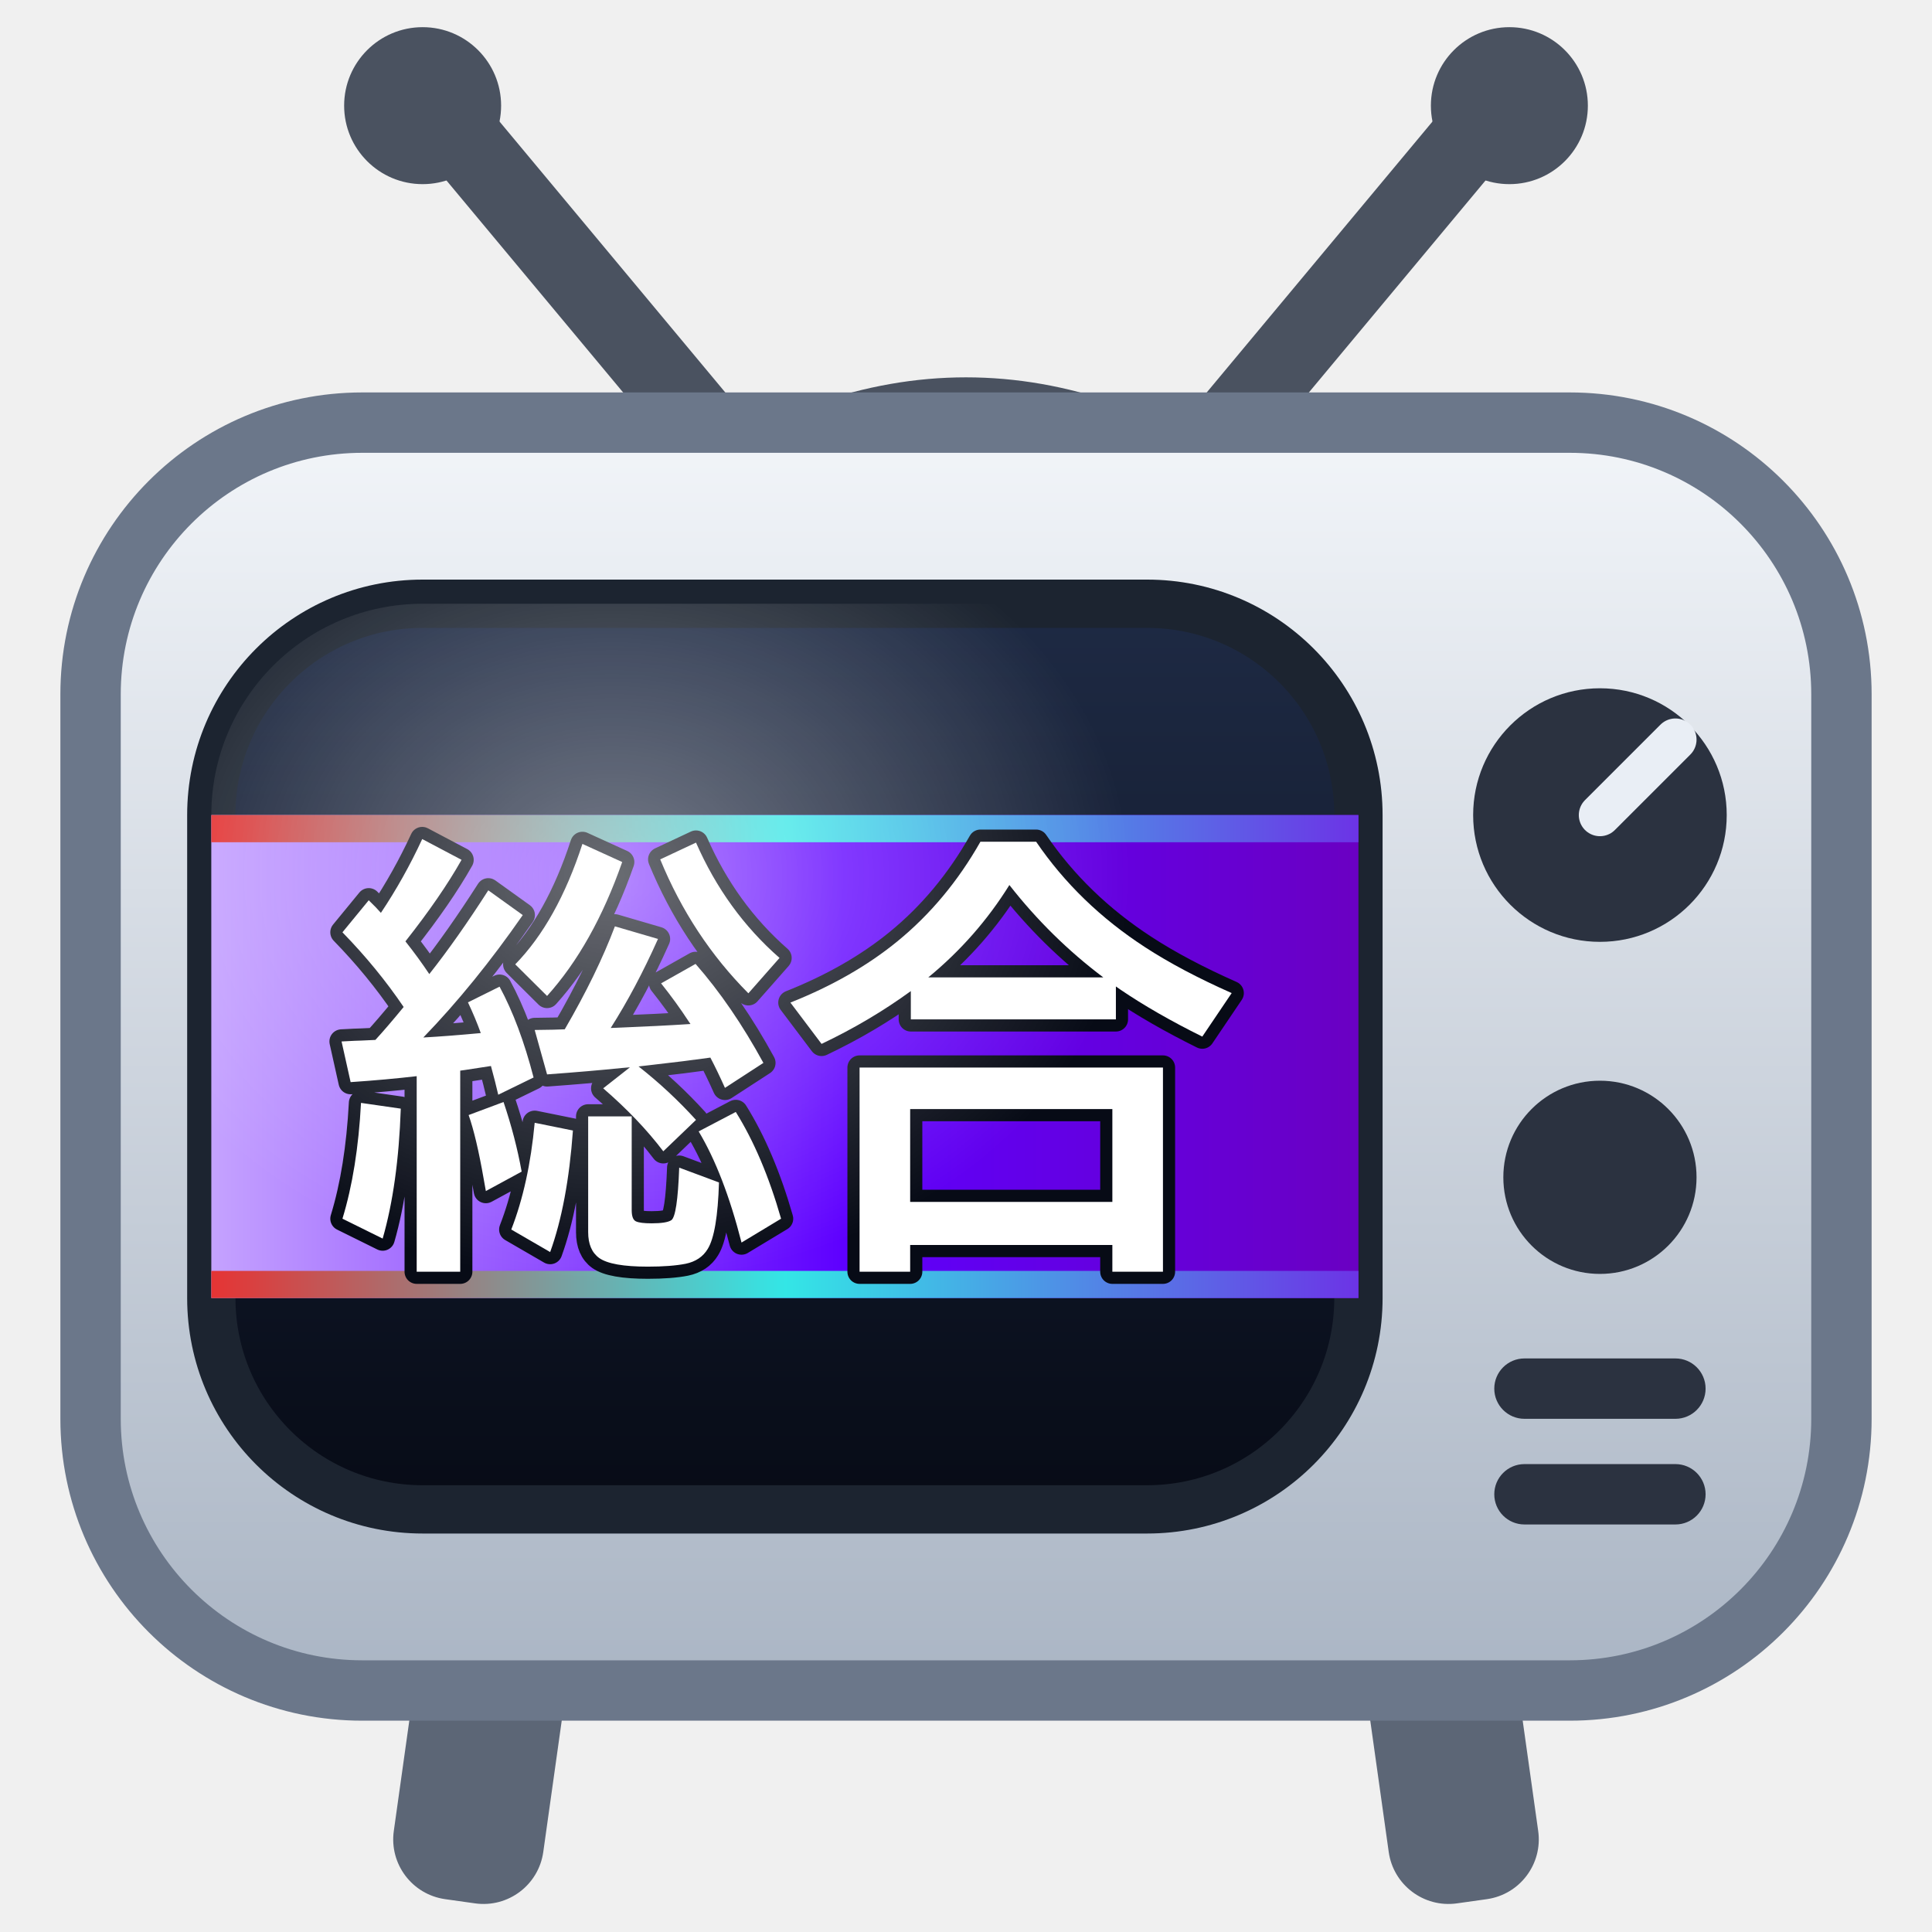
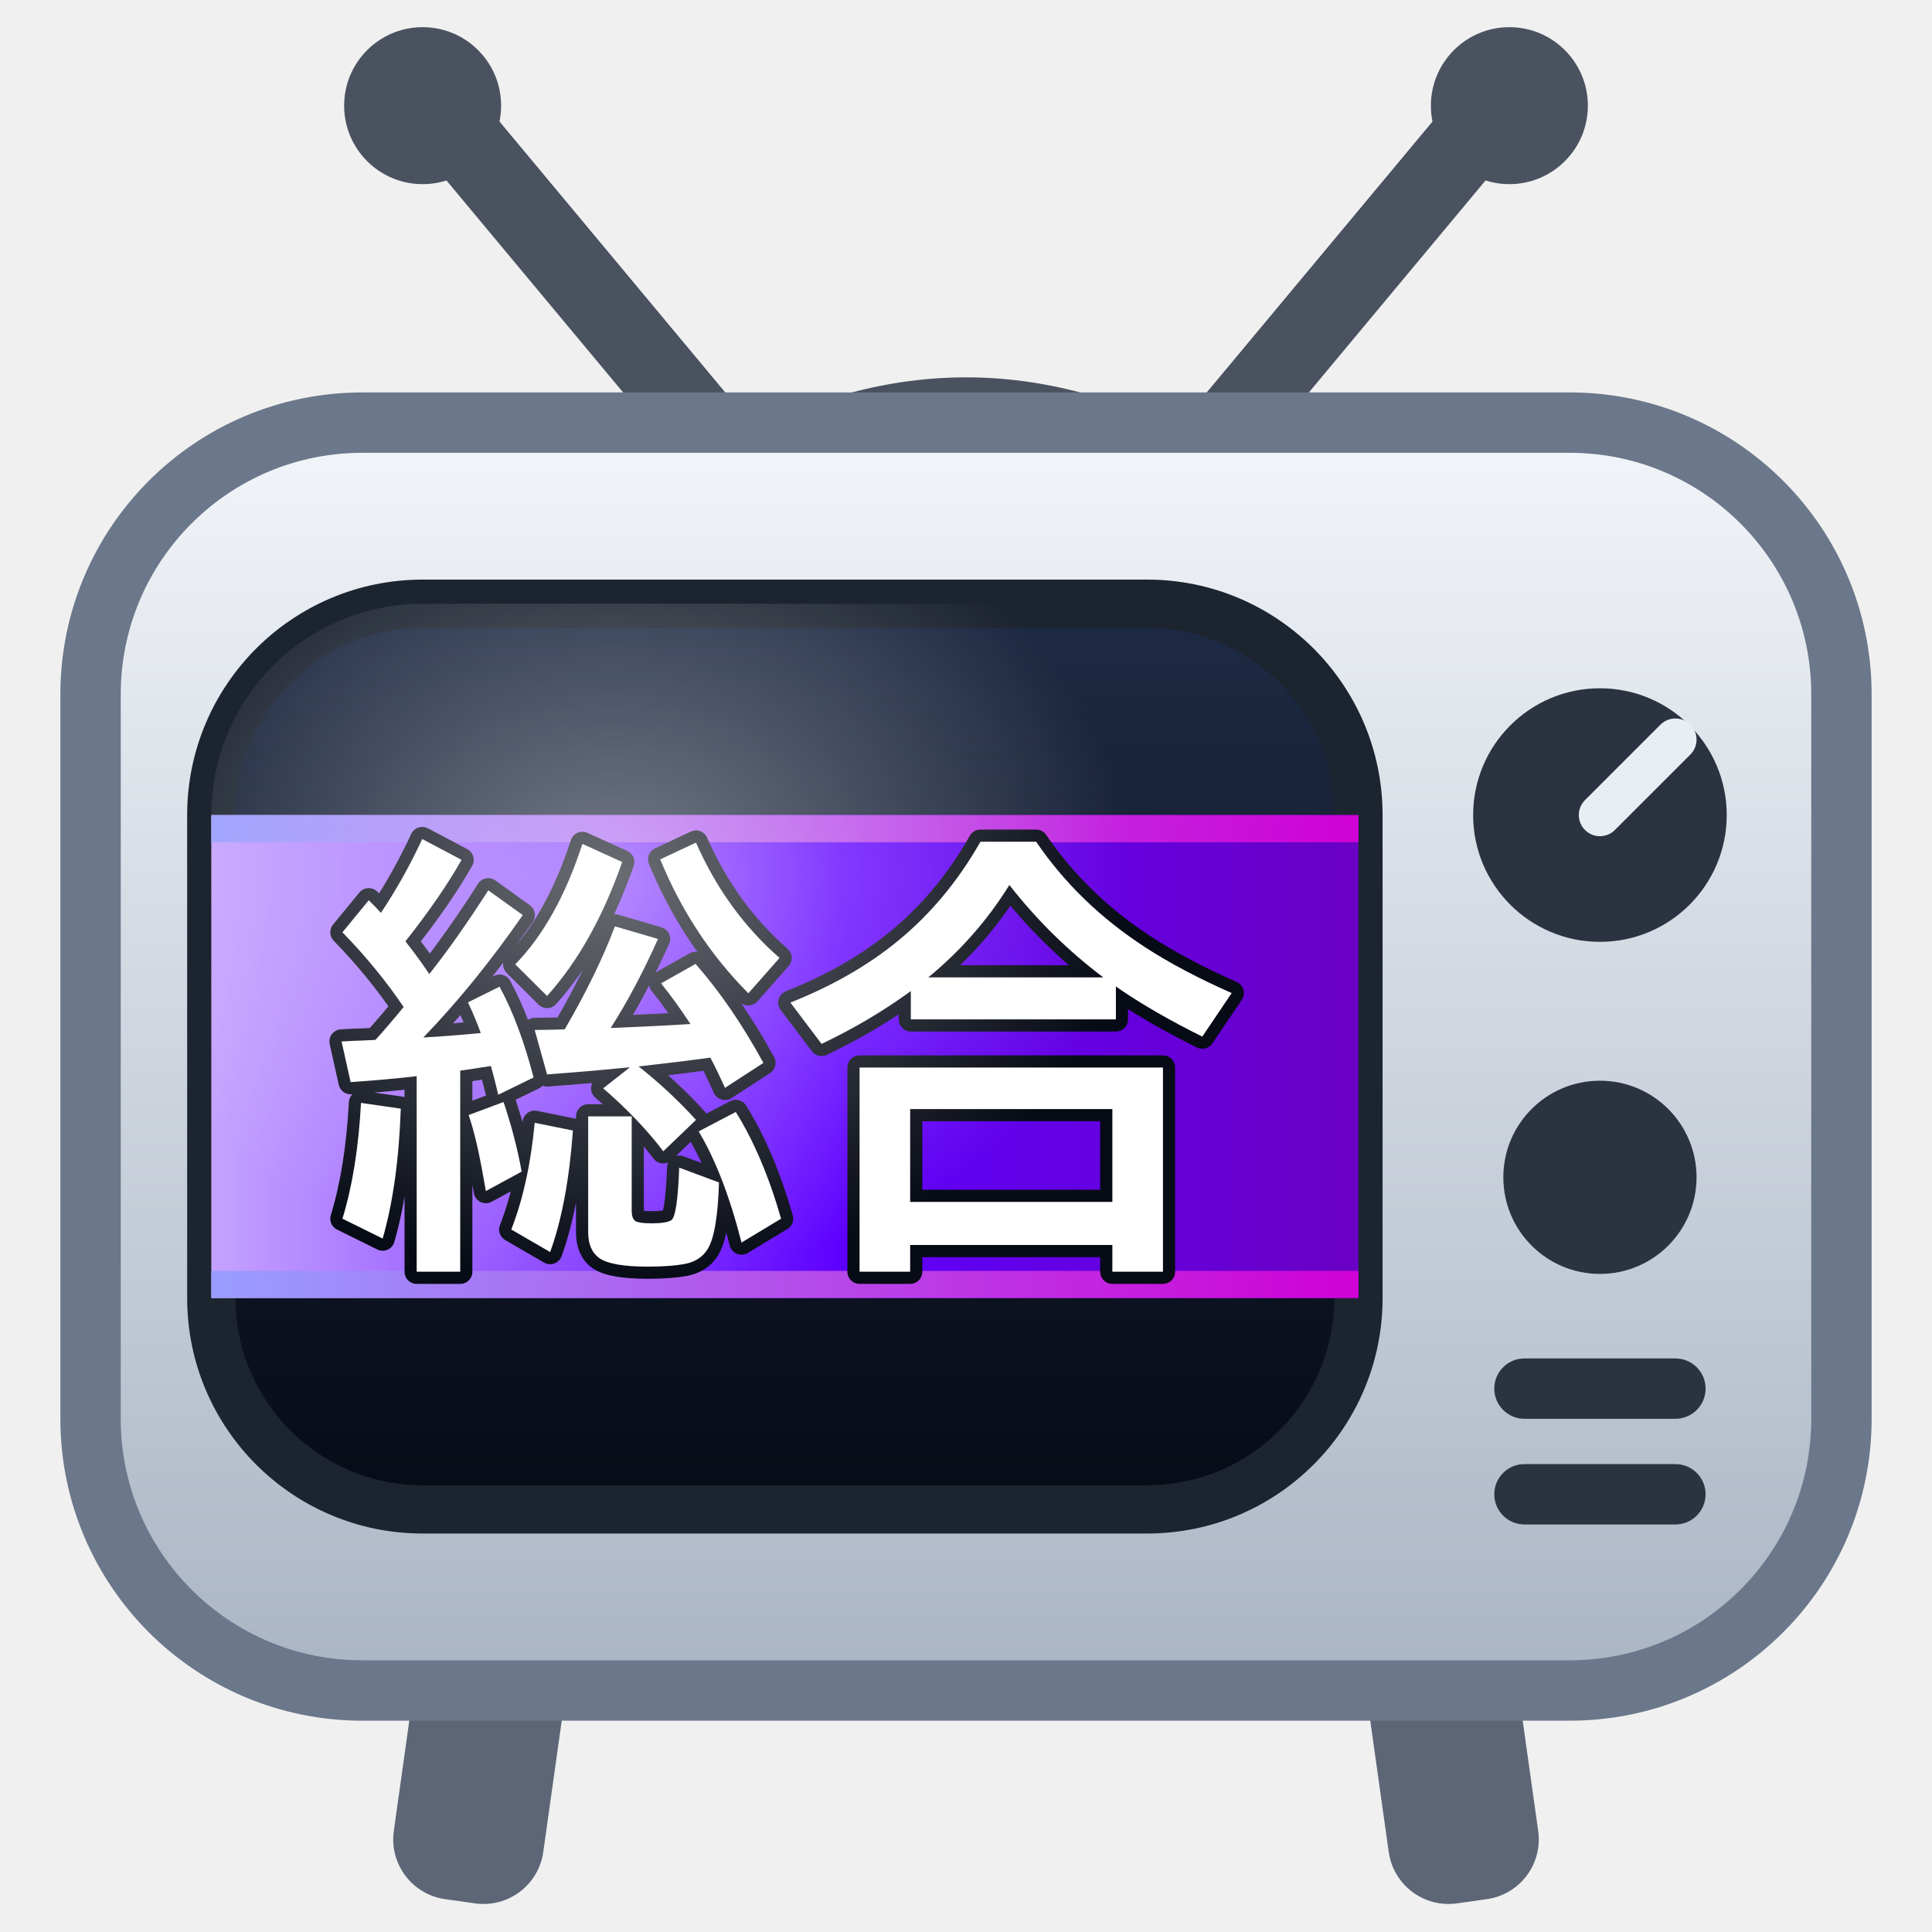
<svg xmlns="http://www.w3.org/2000/svg" viewBox="0 0 64 64">
  <defs>
    <linearGradient id="cab" x1="0" y1="0" x2="0" y2="1">
      <stop offset="0" stop-color="#F2F5F9" />
      <stop offset="1" stop-color="#AAB5C4" />
    </linearGradient>
    <linearGradient id="scr" x1="0" y1="0" x2="0" y2="1">
      <stop offset="0" stop-color="#1E2A44" />
      <stop offset="1" stop-color="#070B16" />
    </linearGradient>
    <linearGradient id="bd" x1="0" y1="0" x2="1" y2="0">
      <stop offset="0" stop-color="#C5A3FF" />
      <stop offset=".55" stop-color="#5E00FF" />
      <stop offset="1" stop-color="#6A00C2" />
    </linearGradient>
    <clipPath id="sc">
      <rect x="7" y="20" width="38" height="30" rx="7" />
    </clipPath>
    <radialGradient id="gl" cx=".35" cy=".3" r=".9">
      <stop offset="0" stop-color="#fff" stop-opacity=".4" />
      <stop offset=".5" stop-color="#fff" stop-opacity="0" />
    </radialGradient>
    <linearGradient id="rbl" x1="0" y1="0" x2="1" y2="0">
-       <stop offset="0" stop-color="#E63333" />
-       <stop offset=".5" stop-color="#33E6E6" />
-       <stop offset="1" stop-color="#6C33E6" />
+       <stop offset="0" stop-color="#999EFF" />
+       <stop offset="1" stop-color="#CF00D6" />
    </linearGradient>
  </defs>
  <path d="M24 15 L14 3 M40 15 L50 3" stroke="#4A5260" stroke-width="2.6" stroke-linecap="round" />
  <circle cx="14" cy="3.5" r="2.6" fill="#4A5260" />
  <circle cx="50" cy="3.5" r="2.6" fill="#4A5260" />
  <path d="M22 16 Q32 9 42 16 Z" fill="#4A5260" />
  <rect x="14" y="54" width="5" height="9" rx="2" fill="#5C6676" transform="rotate(8 16 54)" />
  <rect x="45" y="54" width="5" height="9" rx="2" fill="#5C6676" transform="rotate(-8 48 54)" />
  <rect x="3" y="14" width="58" height="42" rx="9" fill="url(#cab)" stroke="#6B778A" stroke-width="2" />
  <rect x="7" y="20" width="38" height="30" rx="7" fill="url(#scr)" stroke="#1C2430" stroke-width="1.6" />
  <rect x="7" y="27" width="38" height="16" fill="url(#bd)" clip-path="url(#sc)" />
  <rect x="7" y="27" width="38" height="0.9" fill="url(#rbl)" clip-path="url(#sc)" />
  <rect x="7" y="42.1" width="38" height="0.9" fill="url(#rbl)" clip-path="url(#sc)" />
  <path d="M324 1003Q204 1180 47 1341L166 1486Q204 1449 221 1429Q326 1586 408 1763L586 1669Q493 1504 332 1300Q390 1227 440 1152Q566 1311 707 1531L863 1419Q645 1105 413 865Q523 871 673 885Q649 952 615 1024L758 1095Q849 927 912 684L752 606Q740 659 719 736Q668 728 602 718L580 715V-195H383V690Q246 674 84 663L43 847L101 850L131 851L196 854Q245 907 324 1003ZM1387 734Q1526 625 1647 492L1499 350Q1388 496 1227 635L1348 730L1312 727Q1165 712 973 698L917 899Q1017 900 1053 902Q1199 1153 1280 1368L1475 1311Q1375 1087 1261 908Q1488 917 1622 926L1613 939Q1559 1022 1489 1110L1645 1198Q1810 1010 1952 750L1778 637Q1744 713 1712 774Q1599 758 1439 740ZM47 45Q115 267 131 569L311 543Q299 198 229 -45ZM696 170 686 226Q653 415 618 514L776 573Q830 413 858 258ZM829 1196Q1019 1391 1133 1741L1313 1659Q1182 1285 973 1053ZM1884 1065Q1629 1321 1485 1671L1647 1747Q1783 1437 2025 1225ZM1159 508H1356V84Q1356 42 1375 33Q1394 24 1446 24Q1513 24 1535 38Q1563 56 1571 276L1751 209Q1744 -21 1700 -92Q1668 -145 1600 -159Q1534 -172 1429 -172Q1264 -172 1209 -133Q1159 -97 1159 -16ZM811 -4Q891 201 917 479L1090 444Q1066 112 987 -106ZM1853 -63Q1773 250 1659 440L1827 528Q1950 331 2032 45Z" fill="#fff" stroke="#070B16" stroke-width="110" paint-order="stroke" stroke-linejoin="round" transform="translate(11.00 40.70) scale(0.00732 -0.00732)" />
  <path d="M1498 1096V947H570V1075Q383 939 166 836L25 1023Q307 1135 509 1300Q733 1483 885 1751H1137Q1329 1469 1631 1273Q1794 1167 2022 1066L1889 869Q1677 974 1518 1082ZM1441 1137Q1203 1316 1016 1555Q868 1317 649 1137ZM1711 729V-195H1482V-74H567V-195H338V729ZM567 541V121H1482V541Z" fill="#fff" stroke="#070B16" stroke-width="110" paint-order="stroke" stroke-linejoin="round" transform="translate(26.00 40.70) scale(0.00732 -0.00732)" />
  <rect x="7" y="20" width="38" height="30" rx="7" fill="url(#gl)" />
  <circle cx="53" cy="27" r="4.2" fill="#2B3240" />
  <path d="M53 27 L55.5 24.5" stroke="#E9EEF5" stroke-width="1.4" stroke-linecap="round" />
  <circle cx="53" cy="39" r="3.2" fill="#2B3240" />
  <rect x="49.5" y="45" width="7" height="2" rx="1" fill="#2B3240" />
  <rect x="49.5" y="48.5" width="7" height="2" rx="1" fill="#2B3240" />
</svg>
